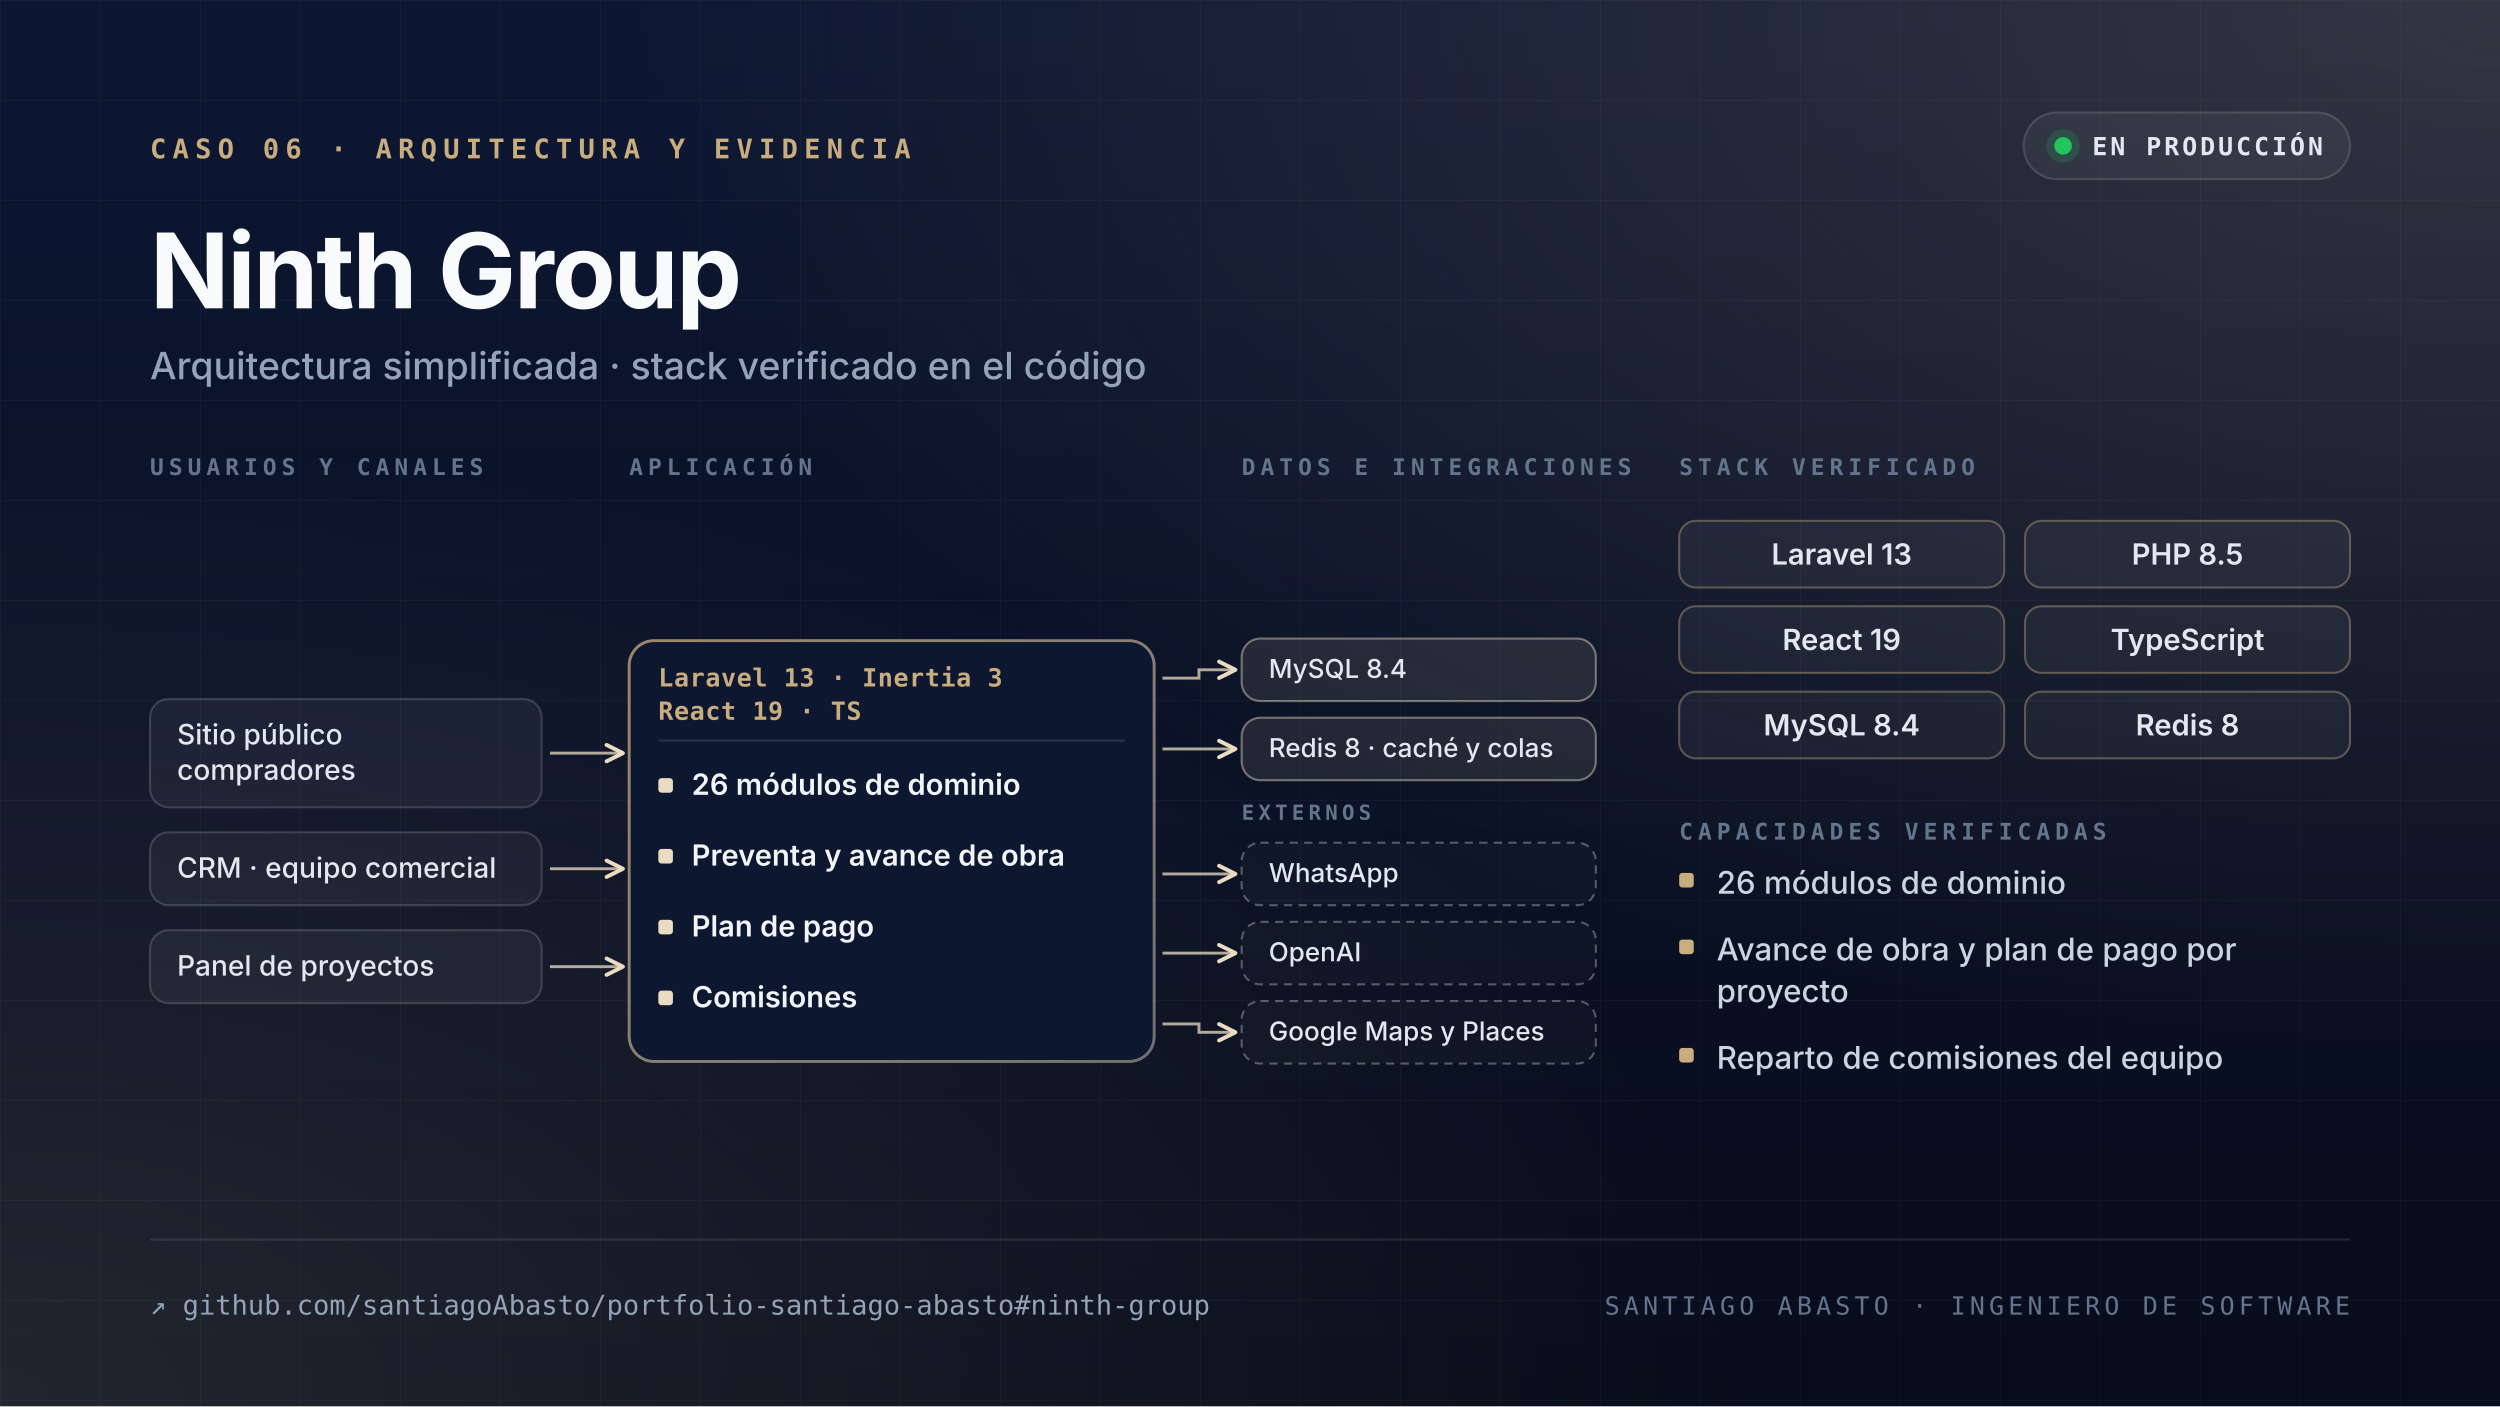
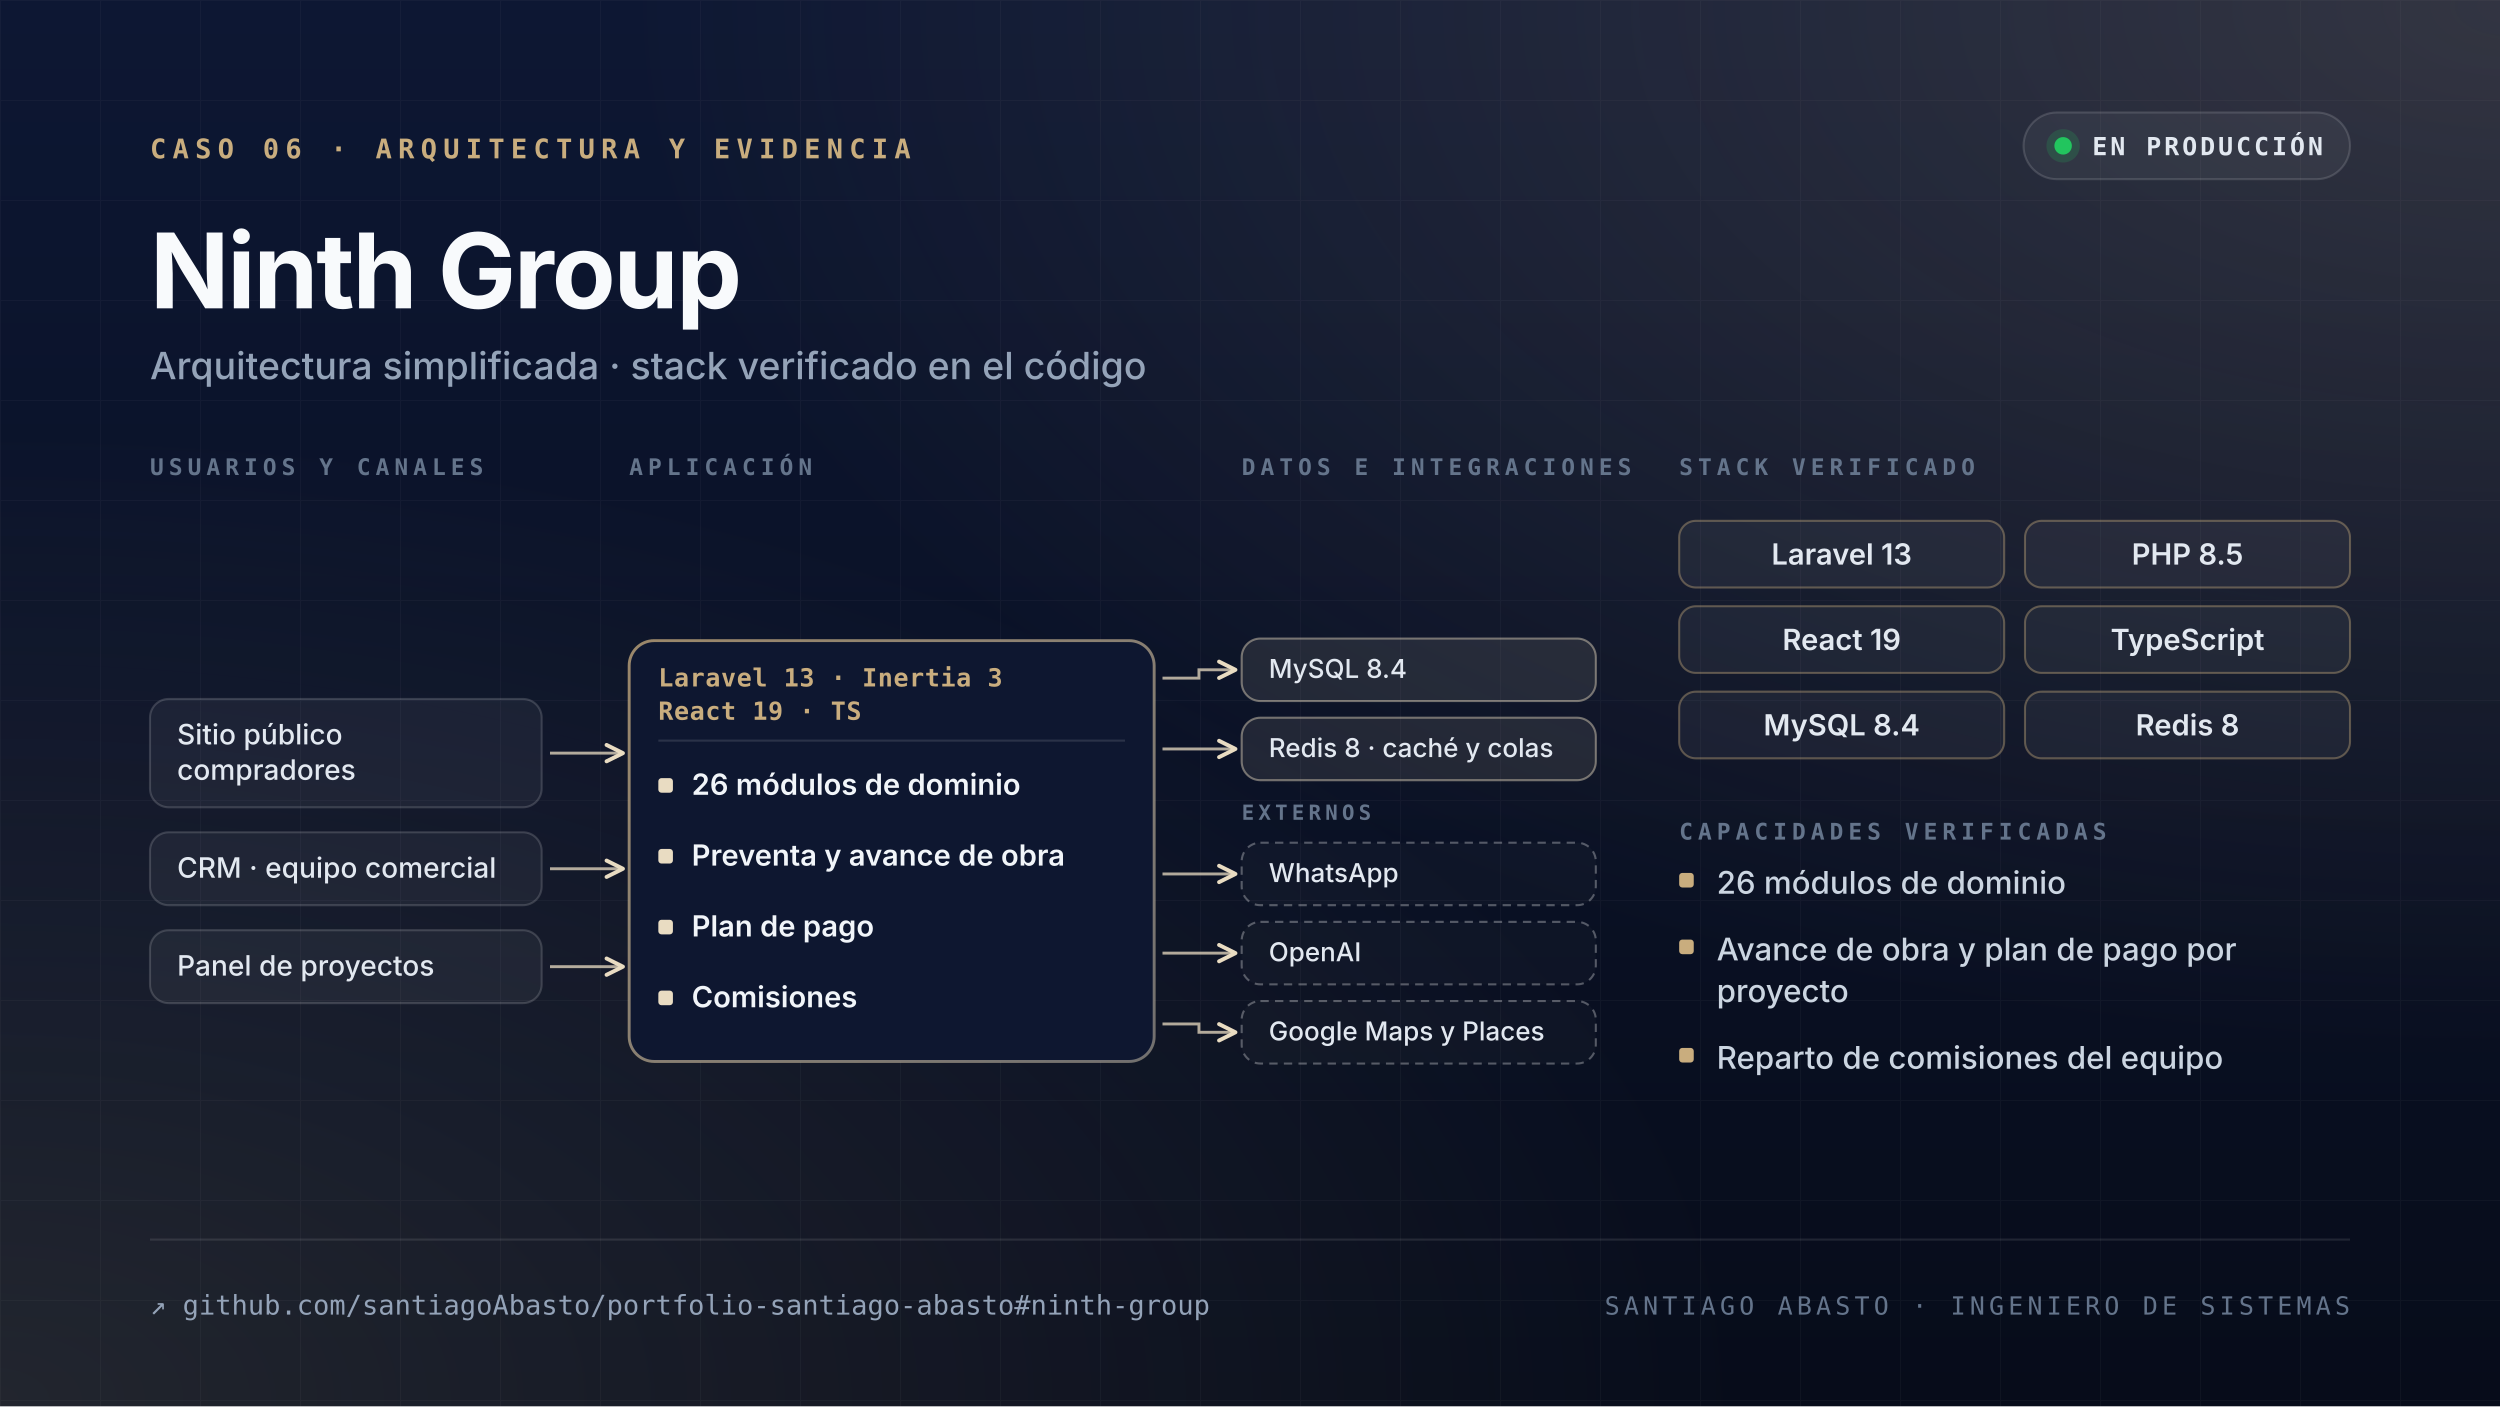
<svg xmlns="http://www.w3.org/2000/svg" width="1200" height="675" viewBox="0 0 1200 675" role="img" aria-label="Ninth Group — arquitectura y stack verificado">
  <defs>
    <linearGradient id="bg" x1="0" y1="0" x2="0" y2="1">
      <stop offset="0" stop-color="#0D1733" />
      <stop offset="1" stop-color="#070C1A" />
    </linearGradient>
    <radialGradient id="g1" cx="1" cy="0" r=".75">
      <stop offset="0" stop-color="#C9AD7E" stop-opacity=".20" />
      <stop offset="1" stop-color="#C9AD7E" stop-opacity="0" />
    </radialGradient>
    <radialGradient id="g2" cx="0" cy="1" r=".7">
      <stop offset="0" stop-color="#E9DCC2" stop-opacity=".12" />
      <stop offset="1" stop-color="#E9DCC2" stop-opacity="0" />
    </radialGradient>
    <pattern id="grid" width="48" height="48" patternUnits="userSpaceOnUse">
      <path d="M48 0H0V48" fill="none" stroke="#FFFFFF" stroke-opacity=".035" />
    </pattern>
    <linearGradient id="acc" x1="0" y1="0" x2="1" y2="0">
      <stop offset="0" stop-color="#C9AD7E" />
      <stop offset="1" stop-color="#E9DCC2" />
    </linearGradient>
    <linearGradient id="edge" x1="0" y1="0" x2="1" y2="1">
      <stop offset="0" stop-color="#C9AD7E" stop-opacity=".75" />
      <stop offset="1" stop-color="#E9DCC2" stop-opacity=".45" />
    </linearGradient>
    <marker id="ar" viewBox="0 0 10 10" refX="8.5" refY="5" markerWidth="8" markerHeight="8" orient="auto">
      <path d="M1.5 1.5 8.5 5 1.5 8.5" fill="none" stroke="#E9DCC2" stroke-width="1.7" stroke-linecap="round" stroke-linejoin="round" />
    </marker>
  </defs>
  <rect width="1200" height="675" fill="url(#bg)" />
  <rect width="1200" height="675" fill="url(#grid)" />
  <rect width="1200" height="675" fill="url(#g1)" />
  <rect width="1200" height="675" fill="url(#g2)" />
  <text x="72.0" y="76.0" font-family="'SF Mono','JetBrains Mono',ui-monospace,Menlo,Consolas,monospace" font-size="13" font-weight="600" letter-spacing="3" fill="#C9AD7E" fill-opacity="1" text-anchor="start">CASO 06 · ARQUITECTURA Y EVIDENCIA</text>
  <rect x="971.3" y="54" width="156.7" height="32" rx="16" fill="#FFFFFF" fill-opacity=".05" stroke="#FFFFFF" stroke-opacity=".14" />
  <circle cx="990.3" cy="70" r="8" fill="#22C55E" fill-opacity=".18" />
  <circle cx="990.3" cy="70" r="4.2" fill="#22C55E" />
  <text x="1004.3" y="74.5" font-family="'SF Mono','JetBrains Mono',ui-monospace,Menlo,Consolas,monospace" font-size="12" font-weight="600" letter-spacing="1.4" fill="#E2E8F0" fill-opacity="1" text-anchor="start">EN PRODUCCIÓN</text>
  <text x="72.0" y="148.0" font-family="-apple-system,'SF Pro Display','Inter','Segoe UI',Helvetica,Arial,sans-serif" font-size="50" font-weight="700" letter-spacing="-1" fill="#F8FAFC" fill-opacity="1" text-anchor="start">Ninth Group</text>
  <text x="72.0" y="182.0" font-family="-apple-system,'SF Pro Display','Inter','Segoe UI',Helvetica,Arial,sans-serif" font-size="18" font-weight="500" letter-spacing="0" fill="#94A3B8" fill-opacity="1" text-anchor="start">Arquitectura simplificada · stack verificado en el código</text>
  <text x="72.0" y="228.0" font-family="'SF Mono','JetBrains Mono',ui-monospace,Menlo,Consolas,monospace" font-size="11" font-weight="700" letter-spacing="2.4" fill="#64748B" fill-opacity="1" text-anchor="start">USUARIOS Y CANALES</text>
  <text x="302.0" y="228.0" font-family="'SF Mono','JetBrains Mono',ui-monospace,Menlo,Consolas,monospace" font-size="11" font-weight="700" letter-spacing="2.4" fill="#64748B" fill-opacity="1" text-anchor="start">APLICACIÓN</text>
  <text x="596.0" y="228.0" font-family="'SF Mono','JetBrains Mono',ui-monospace,Menlo,Consolas,monospace" font-size="11" font-weight="700" letter-spacing="2.4" fill="#64748B" fill-opacity="1" text-anchor="start">DATOS E INTEGRACIONES</text>
  <rect x="72.0" y="335.5" width="188" height="52" rx="9" fill="#FFFFFF" fill-opacity=".05" stroke="#FFFFFF" stroke-opacity=".16" />
  <text x="85.0" y="357.3" font-family="-apple-system,'SF Pro Display','Inter','Segoe UI',Helvetica,Arial,sans-serif" font-size="13.5" font-weight="500" letter-spacing="0" fill="#E2E8F0" fill-opacity="1" text-anchor="start">Sitio público</text>
  <text x="85.0" y="374.3" font-family="-apple-system,'SF Pro Display','Inter','Segoe UI',Helvetica,Arial,sans-serif" font-size="13.5" font-weight="500" letter-spacing="0" fill="#E2E8F0" fill-opacity="1" text-anchor="start">compradores</text>
  <rect x="72.0" y="399.5" width="188" height="35" rx="9" fill="#FFFFFF" fill-opacity=".05" stroke="#FFFFFF" stroke-opacity=".16" />
  <text x="85.0" y="421.3" font-family="-apple-system,'SF Pro Display','Inter','Segoe UI',Helvetica,Arial,sans-serif" font-size="13.5" font-weight="500" letter-spacing="0" fill="#E2E8F0" fill-opacity="1" text-anchor="start">CRM · equipo comercial</text>
  <rect x="72.0" y="446.5" width="188" height="35" rx="9" fill="#FFFFFF" fill-opacity=".05" stroke="#FFFFFF" stroke-opacity=".16" />
  <text x="85.0" y="468.3" font-family="-apple-system,'SF Pro Display','Inter','Segoe UI',Helvetica,Arial,sans-serif" font-size="13.5" font-weight="500" letter-spacing="0" fill="#E2E8F0" fill-opacity="1" text-anchor="start">Panel de proyectos</text>
  <rect x="302" y="307.5" width="252" height="202.0" rx="12" fill="#0E1730" stroke="url(#edge)" stroke-width="1.4" />
  <text x="316.0" y="329.5" font-family="'SF Mono','JetBrains Mono',ui-monospace,Menlo,Consolas,monospace" font-size="12" font-weight="700" letter-spacing="0.3" fill="#C9AD7E" fill-opacity="1" text-anchor="start">Laravel 13 · Inertia 3</text>
  <text x="316.0" y="345.5" font-family="'SF Mono','JetBrains Mono',ui-monospace,Menlo,Consolas,monospace" font-size="12" font-weight="700" letter-spacing="0.3" fill="#C9AD7E" fill-opacity="1" text-anchor="start">React 19 · TS</text>
  <line x1="316" y1="355.5" x2="540" y2="355.5" stroke="#FFFFFF" stroke-opacity=".12" />
  <rect x="316" y="373.5" width="7" height="7" rx="1.5" fill="#E9DCC2" />
  <text x="332.0" y="381.5" font-family="-apple-system,'SF Pro Display','Inter','Segoe UI',Helvetica,Arial,sans-serif" font-size="14" font-weight="600" letter-spacing="0" fill="#F1F5F9" fill-opacity="1" text-anchor="start">26 módulos de dominio</text>
  <rect x="316" y="407.5" width="7" height="7" rx="1.5" fill="#E9DCC2" />
  <text x="332.0" y="415.5" font-family="-apple-system,'SF Pro Display','Inter','Segoe UI',Helvetica,Arial,sans-serif" font-size="14" font-weight="600" letter-spacing="0" fill="#F1F5F9" fill-opacity="1" text-anchor="start">Preventa y avance de obra</text>
  <rect x="316" y="441.5" width="7" height="7" rx="1.5" fill="#E9DCC2" />
  <text x="332.0" y="449.5" font-family="-apple-system,'SF Pro Display','Inter','Segoe UI',Helvetica,Arial,sans-serif" font-size="14" font-weight="600" letter-spacing="0" fill="#F1F5F9" fill-opacity="1" text-anchor="start">Plan de pago</text>
  <rect x="316" y="475.5" width="7" height="7" rx="1.5" fill="#E9DCC2" />
  <text x="332.0" y="483.5" font-family="-apple-system,'SF Pro Display','Inter','Segoe UI',Helvetica,Arial,sans-serif" font-size="14" font-weight="600" letter-spacing="0" fill="#F1F5F9" fill-opacity="1" text-anchor="start">Comisiones</text>
  <rect x="596.0" y="306.5" width="170" height="30" rx="9" fill="#E9DCC2" fill-opacity=".10" stroke="#E9DCC2" stroke-opacity=".45" />
  <text x="609.0" y="325.4" font-family="-apple-system,'SF Pro Display','Inter','Segoe UI',Helvetica,Arial,sans-serif" font-size="12.5" font-weight="500" letter-spacing="0" fill="#E2E8F0" fill-opacity="1" text-anchor="start">MySQL 8.4</text>
  <rect x="596.0" y="344.5" width="170" height="30" rx="9" fill="#E9DCC2" fill-opacity=".10" stroke="#E9DCC2" stroke-opacity=".45" />
  <text x="609.0" y="363.4" font-family="-apple-system,'SF Pro Display','Inter','Segoe UI',Helvetica,Arial,sans-serif" font-size="12.5" font-weight="500" letter-spacing="0" fill="#E2E8F0" fill-opacity="1" text-anchor="start">Redis 8 · caché y colas</text>
  <text x="596.0" y="393.5" font-family="'SF Mono','JetBrains Mono',ui-monospace,Menlo,Consolas,monospace" font-size="10" font-weight="700" letter-spacing="2" fill="#64748B" fill-opacity="1" text-anchor="start">EXTERNOS</text>
  <rect x="596.0" y="404.5" width="170" height="30" rx="9" fill="#FFFFFF" fill-opacity=".02" stroke="#FFFFFF" stroke-opacity=".30" stroke-dasharray="4 3" />
  <text x="609.0" y="423.4" font-family="-apple-system,'SF Pro Display','Inter','Segoe UI',Helvetica,Arial,sans-serif" font-size="12.5" font-weight="500" letter-spacing="0" fill="#E2E8F0" fill-opacity="1" text-anchor="start">WhatsApp</text>
  <rect x="596.0" y="442.5" width="170" height="30" rx="9" fill="#FFFFFF" fill-opacity=".02" stroke="#FFFFFF" stroke-opacity=".30" stroke-dasharray="4 3" />
  <text x="609.0" y="461.4" font-family="-apple-system,'SF Pro Display','Inter','Segoe UI',Helvetica,Arial,sans-serif" font-size="12.5" font-weight="500" letter-spacing="0" fill="#E2E8F0" fill-opacity="1" text-anchor="start">OpenAI</text>
  <rect x="596.0" y="480.5" width="170" height="30" rx="9" fill="#FFFFFF" fill-opacity=".02" stroke="#FFFFFF" stroke-opacity=".30" stroke-dasharray="4 3" />
  <text x="609.0" y="499.4" font-family="-apple-system,'SF Pro Display','Inter','Segoe UI',Helvetica,Arial,sans-serif" font-size="12.5" font-weight="500" letter-spacing="0" fill="#E2E8F0" fill-opacity="1" text-anchor="start">Google Maps y Places</text>
  <path d="M264.0 361.5H299.0" fill="none" stroke="#E9DCC2" stroke-width="1.4" stroke-opacity=".75" marker-end="url(#ar)" />
  <path d="M264.0 417.0H299.0" fill="none" stroke="#E9DCC2" stroke-width="1.4" stroke-opacity=".75" marker-end="url(#ar)" />
  <path d="M264.0 464.0H299.0" fill="none" stroke="#E9DCC2" stroke-width="1.4" stroke-opacity=".75" marker-end="url(#ar)" />
  <path d="M558.0 325.5H575.5V321.5H593.0" fill="none" stroke="#E9DCC2" stroke-width="1.4" stroke-opacity=".75" marker-end="url(#ar)" />
  <path d="M558.0 359.5H593.0" fill="none" stroke="#E9DCC2" stroke-width="1.4" stroke-opacity=".75" marker-end="url(#ar)" />
  <path d="M558.0 419.5H593.0" fill="none" stroke="#E9DCC2" stroke-width="1.4" stroke-opacity=".75" marker-end="url(#ar)" />
  <path d="M558.0 457.5H593.0" fill="none" stroke="#E9DCC2" stroke-width="1.4" stroke-opacity=".75" marker-end="url(#ar)" />
  <path d="M558.0 491.5H575.5V495.5H593.0" fill="none" stroke="#E9DCC2" stroke-width="1.4" stroke-opacity=".75" marker-end="url(#ar)" />
  <text x="806.0" y="228.0" font-family="'SF Mono','JetBrains Mono',ui-monospace,Menlo,Consolas,monospace" font-size="11" font-weight="700" letter-spacing="2.4" fill="#64748B" fill-opacity="1" text-anchor="start">STACK VERIFICADO</text>
  <rect x="806.0" y="250.0" width="156.0" height="32" rx="8" fill="#FFFFFF" fill-opacity=".05" stroke="#C9AD7E" stroke-opacity=".40" />
  <text x="884.0" y="271.0" font-family="-apple-system,'SF Pro Display','Inter','Segoe UI',Helvetica,Arial,sans-serif" font-size="14" font-weight="600" letter-spacing="0" fill="#E2E8F0" fill-opacity="1" text-anchor="middle">Laravel 13</text>
  <rect x="972.0" y="250.0" width="156.0" height="32" rx="8" fill="#FFFFFF" fill-opacity=".05" stroke="#C9AD7E" stroke-opacity=".40" />
  <text x="1050.0" y="271.0" font-family="-apple-system,'SF Pro Display','Inter','Segoe UI',Helvetica,Arial,sans-serif" font-size="14" font-weight="600" letter-spacing="0" fill="#E2E8F0" fill-opacity="1" text-anchor="middle">PHP 8.5</text>
  <rect x="806.0" y="291.0" width="156.0" height="32" rx="8" fill="#FFFFFF" fill-opacity=".05" stroke="#C9AD7E" stroke-opacity=".40" />
  <text x="884.0" y="312.0" font-family="-apple-system,'SF Pro Display','Inter','Segoe UI',Helvetica,Arial,sans-serif" font-size="14" font-weight="600" letter-spacing="0" fill="#E2E8F0" fill-opacity="1" text-anchor="middle">React 19</text>
  <rect x="972.0" y="291.0" width="156.0" height="32" rx="8" fill="#FFFFFF" fill-opacity=".05" stroke="#C9AD7E" stroke-opacity=".40" />
  <text x="1050.0" y="312.0" font-family="-apple-system,'SF Pro Display','Inter','Segoe UI',Helvetica,Arial,sans-serif" font-size="14" font-weight="600" letter-spacing="0" fill="#E2E8F0" fill-opacity="1" text-anchor="middle">TypeScript</text>
  <rect x="806.0" y="332.0" width="156.0" height="32" rx="8" fill="#FFFFFF" fill-opacity=".05" stroke="#C9AD7E" stroke-opacity=".40" />
  <text x="884.0" y="353.0" font-family="-apple-system,'SF Pro Display','Inter','Segoe UI',Helvetica,Arial,sans-serif" font-size="14" font-weight="600" letter-spacing="0" fill="#E2E8F0" fill-opacity="1" text-anchor="middle">MySQL 8.4</text>
  <rect x="972.0" y="332.0" width="156.0" height="32" rx="8" fill="#FFFFFF" fill-opacity=".05" stroke="#C9AD7E" stroke-opacity=".40" />
  <text x="1050.0" y="353.0" font-family="-apple-system,'SF Pro Display','Inter','Segoe UI',Helvetica,Arial,sans-serif" font-size="14" font-weight="600" letter-spacing="0" fill="#E2E8F0" fill-opacity="1" text-anchor="middle">Redis 8</text>
  <text x="806.0" y="403.0" font-family="'SF Mono','JetBrains Mono',ui-monospace,Menlo,Consolas,monospace" font-size="11" font-weight="700" letter-spacing="2.4" fill="#64748B" fill-opacity="1" text-anchor="start">CAPACIDADES VERIFICADAS</text>
  <rect x="806" y="419.0" width="7" height="7" rx="1.5" fill="#C9AD7E" />
  <text x="824.0" y="429.0" font-family="-apple-system,'SF Pro Display','Inter','Segoe UI',Helvetica,Arial,sans-serif" font-size="15" font-weight="500" letter-spacing="0" fill="#CBD5E1" fill-opacity="1" text-anchor="start">26 módulos de dominio</text>
  <rect x="806" y="451.0" width="7" height="7" rx="1.5" fill="#C9AD7E" />
  <text x="824.0" y="461.0" font-family="-apple-system,'SF Pro Display','Inter','Segoe UI',Helvetica,Arial,sans-serif" font-size="15" font-weight="500" letter-spacing="0" fill="#CBD5E1" fill-opacity="1" text-anchor="start">Avance de obra y plan de pago por</text>
  <text x="824.0" y="481.0" font-family="-apple-system,'SF Pro Display','Inter','Segoe UI',Helvetica,Arial,sans-serif" font-size="15" font-weight="500" letter-spacing="0" fill="#CBD5E1" fill-opacity="1" text-anchor="start">proyecto</text>
  <rect x="806" y="503.0" width="7" height="7" rx="1.5" fill="#C9AD7E" />
  <text x="824.0" y="513.0" font-family="-apple-system,'SF Pro Display','Inter','Segoe UI',Helvetica,Arial,sans-serif" font-size="15" font-weight="500" letter-spacing="0" fill="#CBD5E1" fill-opacity="1" text-anchor="start">Reparto de comisiones del equipo</text>
  <line x1="72" y1="595" x2="1128" y2="595" stroke="#FFFFFF" stroke-opacity=".10" />
  <text x="72.0" y="631.0" font-family="'SF Mono','JetBrains Mono',ui-monospace,Menlo,Consolas,monospace" font-size="13" font-weight="500" letter-spacing="0" fill="#94A3B8" fill-opacity="1" text-anchor="start">↗ github.com/santiagoAbasto/portfolio-santiago-abasto#ninth-group</text>
-   <text x="1128.0" y="631.0" font-family="'SF Mono','JetBrains Mono',ui-monospace,Menlo,Consolas,monospace" font-size="12" font-weight="500" letter-spacing="2" fill="#64748B" fill-opacity="1" text-anchor="end">SANTIAGO ABASTO · INGENIERO DE SOFTWARE</text>
+   <text x="1128.0" y="631.0" font-family="'SF Mono','JetBrains Mono',ui-monospace,Menlo,Consolas,monospace" font-size="12" font-weight="500" letter-spacing="2" fill="#64748B" fill-opacity="1" text-anchor="end">SANTIAGO ABASTO · INGENIERO DE SISTEMAS</text>
</svg>
